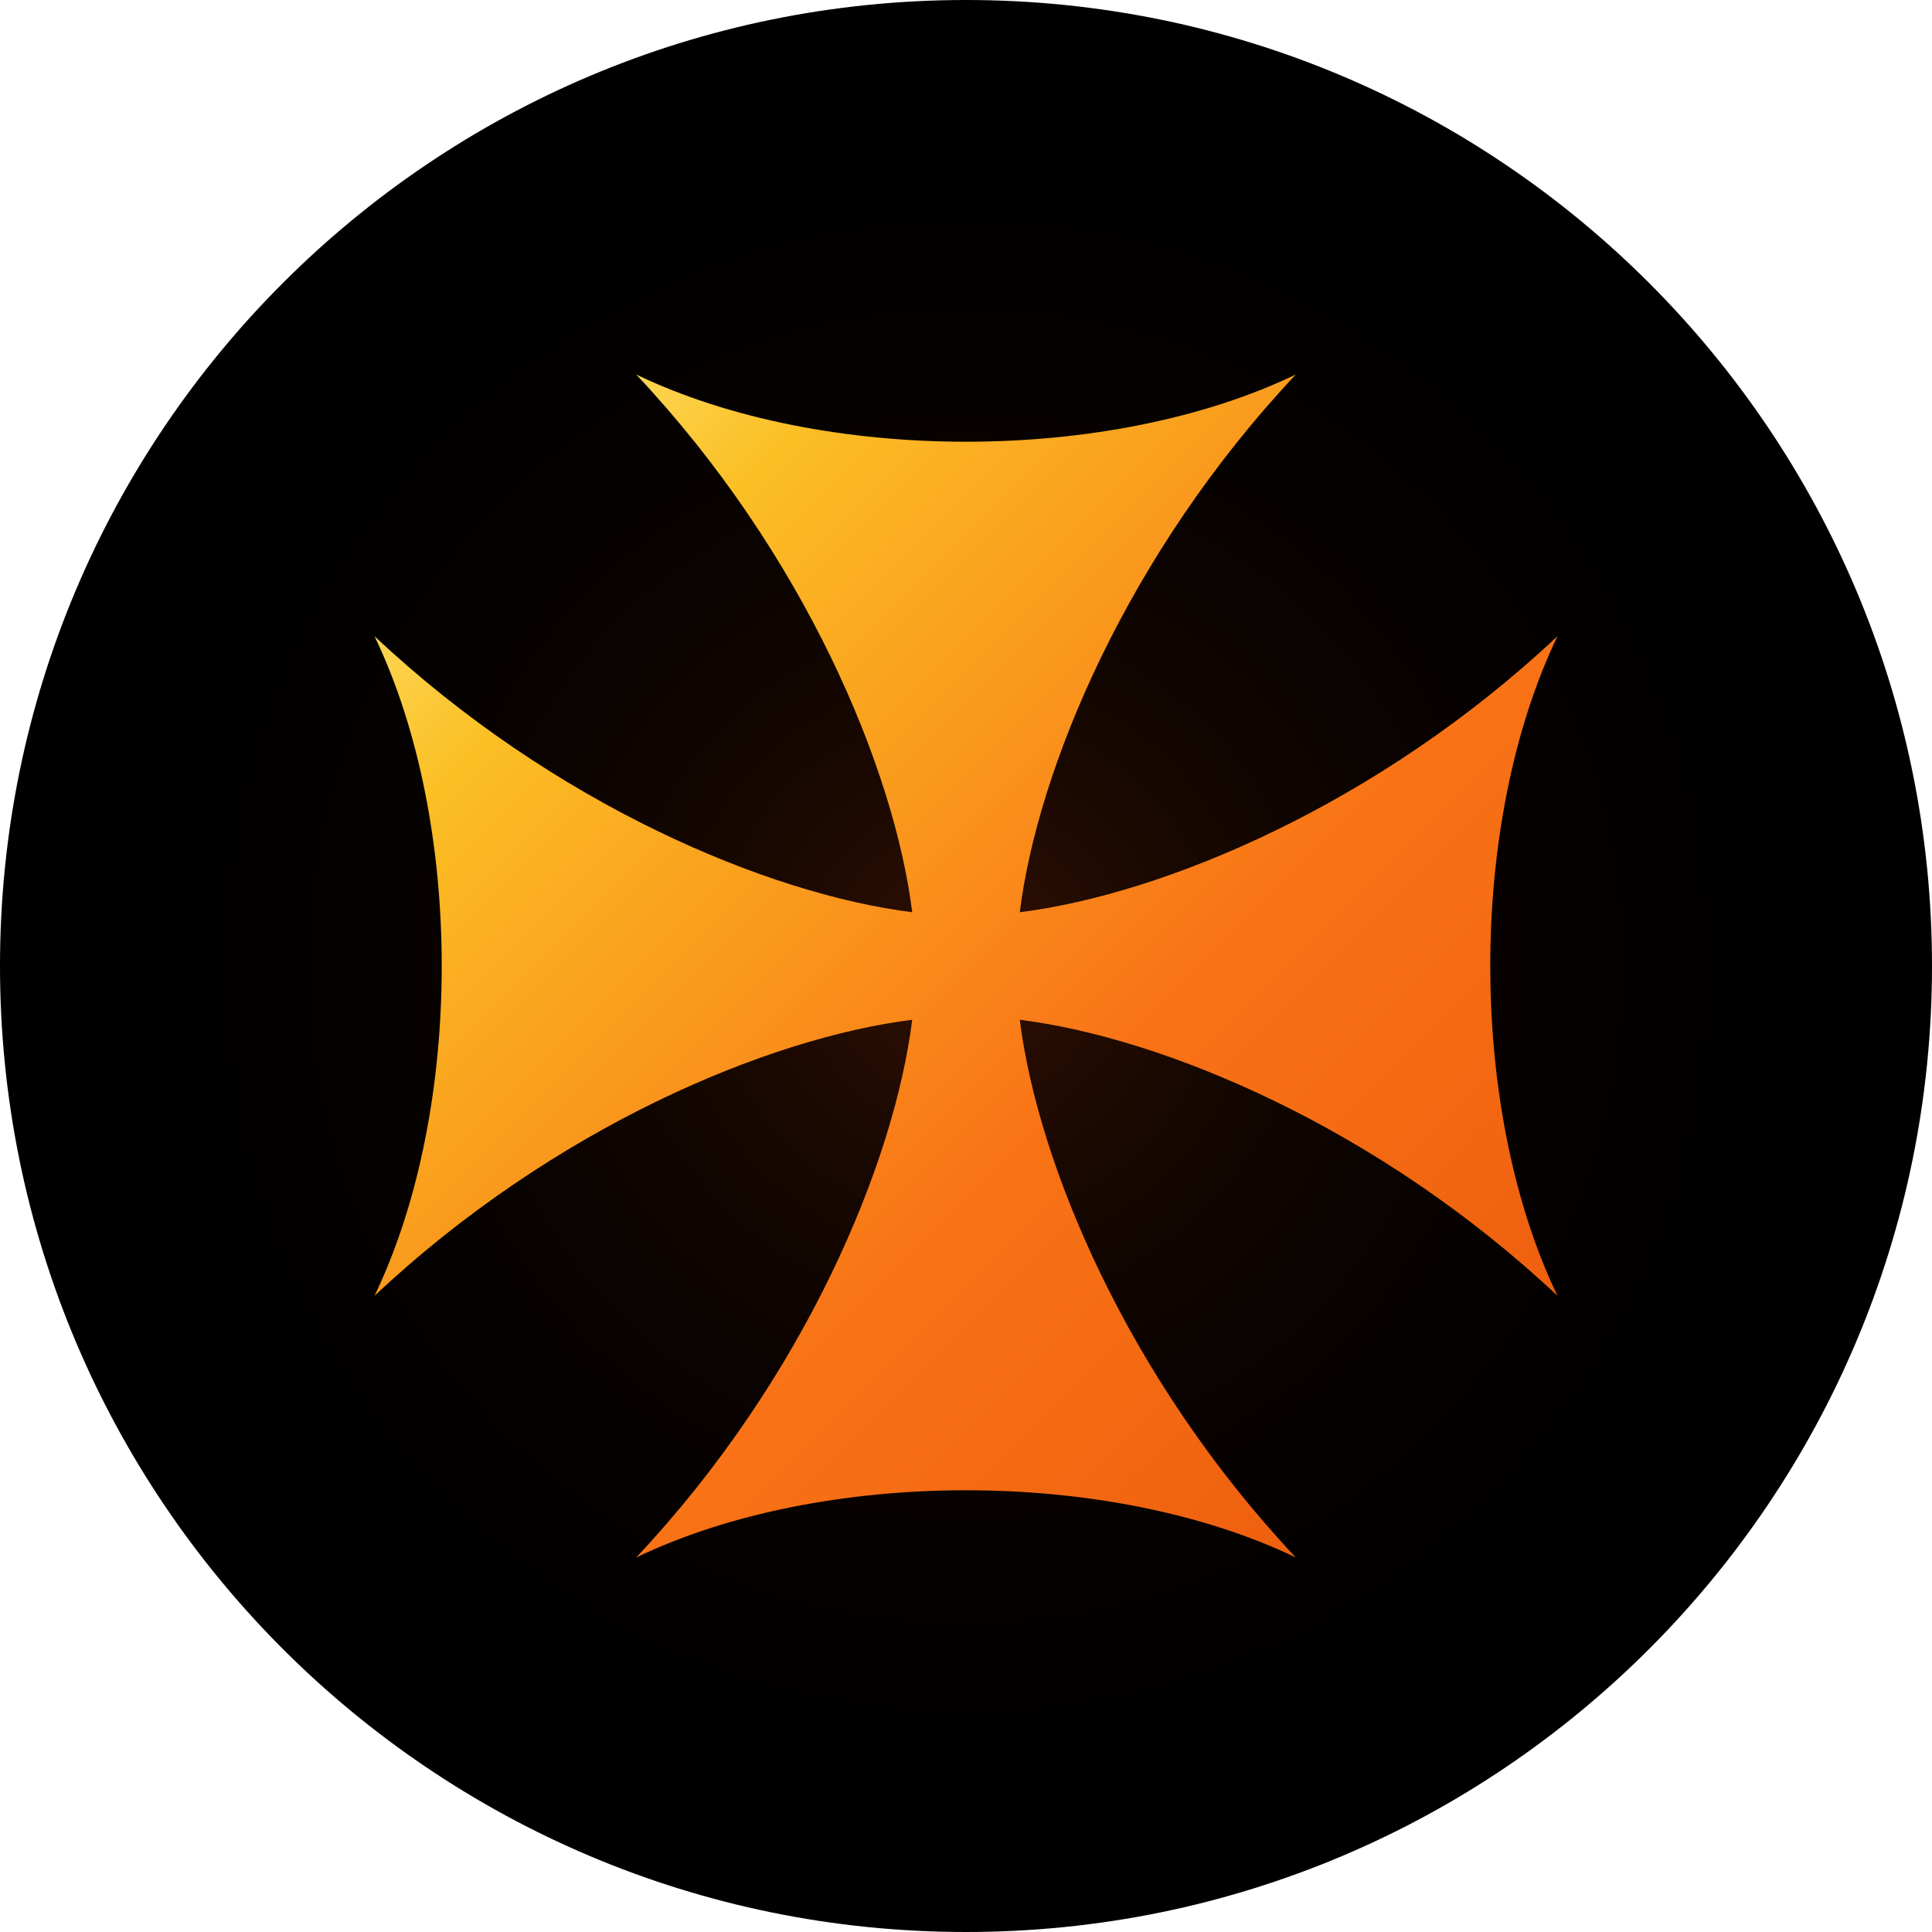
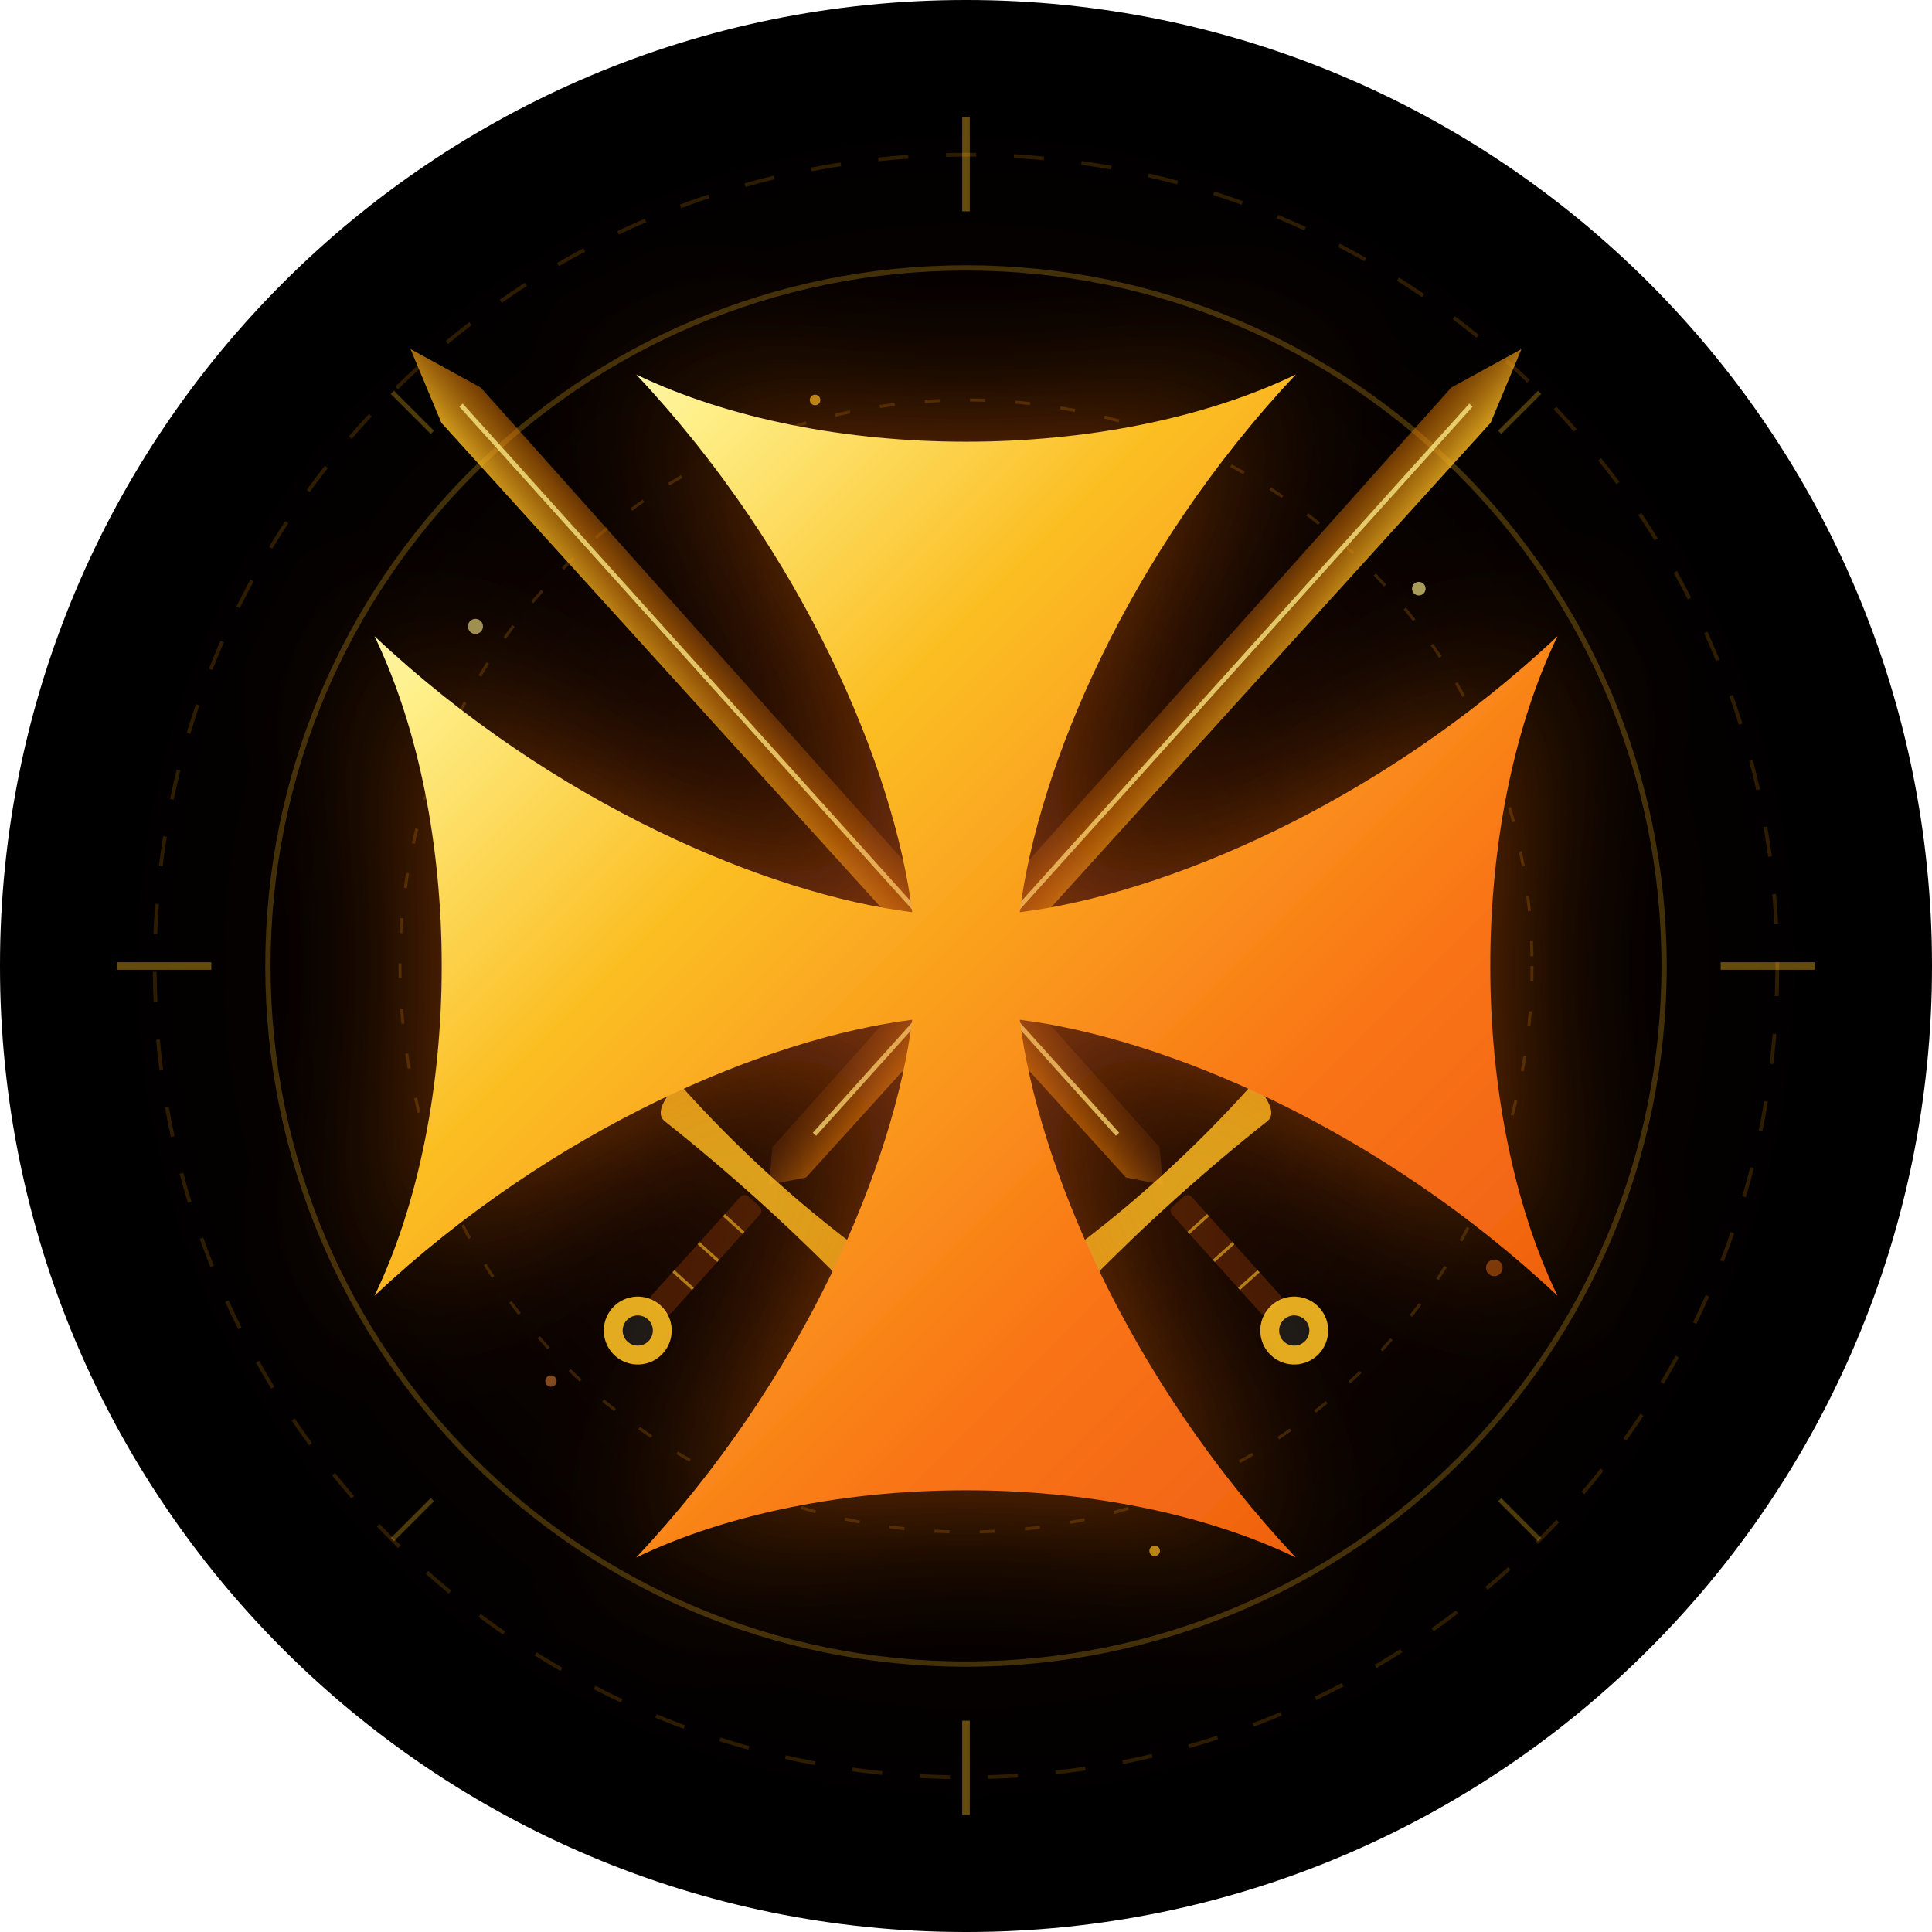
<svg xmlns="http://www.w3.org/2000/svg" viewBox="0 0 512 512" width="100%" height="100%">
  <defs>
-     <radialGradient id="logoBackgroundGlow" cx="50%" cy="50%" r="50%">
-       <stop offset="0%" stop-color="#3d1403" stop-opacity="0.85" />
-       <stop offset="25%" stop-color="#240c02" stop-opacity="0.65" />
-       <stop offset="55%" stop-color="#120501" stop-opacity="0.4" />
+     <radialGradient id="avatarRelicBloom" cx="50%" cy="50%" r="55%">
+       <stop offset="0%" stop-color="#4a1804" stop-opacity="0.9" />
+       <stop offset="25%" stop-color="#2d0e02" stop-opacity="0.7" />
+       <stop offset="55%" stop-color="#140501" stop-opacity="0.45" />
      <stop offset="80%" stop-color="#050100" stop-opacity="0.2" />
      <stop offset="100%" stop-color="#000000" stop-opacity="0" />
    </radialGradient>
-     <linearGradient id="crossGradient" x1="0%" y1="0%" x2="100%" y2="100%">
-       <stop offset="0%" stop-color="#fef08a" />
-       <stop offset="20%" stop-color="#fbbf24" />
-       <stop offset="60%" stop-color="#f97316" />
+     <linearGradient id="avatarCrossGold" x1="0%" y1="0%" x2="100%" y2="100%">
+       <stop offset="0%" stop-color="#fffbeb" />
+       <stop offset="15%" stop-color="#fef08a" />
+       <stop offset="35%" stop-color="#fbbf24" />
+       <stop offset="70%" stop-color="#f97316" />
      <stop offset="100%" stop-color="#ea580c" />
    </linearGradient>
+     <linearGradient id="avatarSwordBlade" x1="0%" y1="0%" x2="100%" y2="100%">
+       <stop offset="0%" stop-color="#fbbf24" stop-opacity="0.85" />
+       <stop offset="50%" stop-color="#d97706" stop-opacity="0.55" />
+       <stop offset="100%" stop-color="#78350f" stop-opacity="0.2" />
+     </linearGradient>
+     <g id="avatarTemplarCross">
+       <path d="M -15 -15                 C -20 -55 -45 -115 -92 -165                 C -40 -140 40 -140 92 -165                 C 45 -115 20 -55 15 -15                 C 55 -20 115 -45 165 -92                 C 140 -40 140 40 165 92                 C 115 45 55 20 15 15                 C 20 55 45 115 92 165                 C 40 140 -40 140 -92 165                 C -45 115 -20 55 -15 15                 C -55 20 -115 45 -165 92                 C -140 40 -140 -40 -165 -92                 C -115 -45 -55 -20 -15 -15 Z" />
+     </g>
+     <g id="avatarSword">
+       <path d="M 0 -220 L 7 -200 L 6 70 L 0 78 L -6 70 L -7 -200 Z" fill="url(#avatarSwordBlade)" />
+       <line x1="0" y1="-200" x2="0" y2="60" stroke="#fef08a" stroke-width="1.2" stroke-opacity="0.75" />
+       <path d="M -36 74 Q 0 78 36 74 Q 36 84 32 84 Q 0 82 -32 84 Z" fill="#fbbf24" fill-opacity="0.85" />
+       <rect x="-3.5" y="84" width="7" height="38" rx="1.5" fill="#451a03" />
+       <line x1="-3.5" y1="92" x2="3.5" y2="92" stroke="#fbbf24" stroke-width="0.8" stroke-opacity="0.6" />
+       <line x1="-3.5" y1="102" x2="3.5" y2="102" stroke="#fbbf24" stroke-width="0.8" stroke-opacity="0.6" />
+       <line x1="-3.5" y1="112" x2="3.5" y2="112" stroke="#fbbf24" stroke-width="0.8" stroke-opacity="0.6" />
+       <circle cx="0" cy="130" r="9" fill="#fbbf24" fill-opacity="0.9" />
+       <circle cx="0" cy="130" r="4" fill="#1c1917" />
+     </g>
  </defs>
  <rect width="512" height="512" rx="256" fill="#000000" />
-   <rect width="512" height="512" rx="256" fill="url(#logoBackgroundGlow)" />
-   <g transform="translate(256, 256) scale(0.95)" fill="url(#crossGradient)">
-     <path d="M -15 -15               C -20 -55 -45 -115 -92 -165               C -40 -140 40 -140 92 -165               C 45 -115 20 -55 15 -15               C 55 -20 115 -45 165 -92               C 140 -40 140 40 165 92               C 115 45 55 20 15 15               C 20 55 45 115 92 165               C 40 140 -40 140 -92 165               C -45 115 -20 55 -15 15               C -55 20 -115 45 -165 92               C -140 40 -140 -40 -165 -92               C -115 -45 -55 -20 -15 -15 Z" />
+   <rect width="512" height="512" rx="256" fill="url(#avatarRelicBloom)" />
+   <g transform="translate(256, 256)">
+     <circle cx="0" cy="0" r="215" fill="none" stroke="#f59e0b" stroke-width="1" stroke-opacity="0.18" stroke-dasharray="8 10" />
+     <circle cx="0" cy="0" r="185" fill="none" stroke="#fbbf24" stroke-width="1.4" stroke-opacity="0.25" />
+     <circle cx="0" cy="0" r="150" fill="none" stroke="#f59e0b" stroke-width="0.8" stroke-opacity="0.2" stroke-dasharray="4 8" />
+     <line x1="0" y1="-225" x2="0" y2="-200" stroke="#fbbf24" stroke-width="2" stroke-opacity="0.4" />
+     <line x1="0" y1="200" x2="0" y2="225" stroke="#fbbf24" stroke-width="2" stroke-opacity="0.4" />
+     <line x1="-225" y1="0" x2="-200" y2="0" stroke="#fbbf24" stroke-width="2" stroke-opacity="0.4" />
+     <line x1="200" y1="0" x2="225" y2="0" stroke="#fbbf24" stroke-width="2" stroke-opacity="0.4" />
+     <g transform="rotate(45)" stroke="#fbbf24" stroke-opacity="0.3" stroke-width="1.2">
+       <line x1="0" y1="-215" x2="0" y2="-200" />
+       <line x1="0" y1="200" x2="0" y2="215" />
+       <line x1="-215" y1="0" x2="-200" y2="0" />
+       <line x1="200" y1="0" x2="215" y2="0" />
+     </g>
+     <g transform="rotate(-42)">
+       <use href="#avatarSword" />
+     </g>
+     <g transform="rotate(42) scale(-1, 1)">
+       <use href="#avatarSword" />
+     </g>
+     <circle cx="-130" cy="-90" r="2" fill="#fef08a" opacity="0.6" />
+     <circle cx="-110" cy="110" r="1.5" fill="#fb923c" opacity="0.5" />
+     <circle cx="120" cy="-100" r="1.8" fill="#fef08a" opacity="0.65" />
+     <circle cx="140" cy="80" r="2.2" fill="#f97316" opacity="0.45" />
+     <circle cx="-40" cy="-150" r="1.4" fill="#fbbf24" opacity="0.7" />
+     <circle cx="50" cy="155" r="1.4" fill="#fbbf24" opacity="0.7" />
+     <g fill="url(#avatarCrossGold)" filter="drop-shadow(0 0 20px rgba(249, 115, 22, 0.45))">
+       <g transform="scale(0.95)">
+         <use href="#avatarTemplarCross" />
+       </g>
+     </g>
  </g>
</svg>
